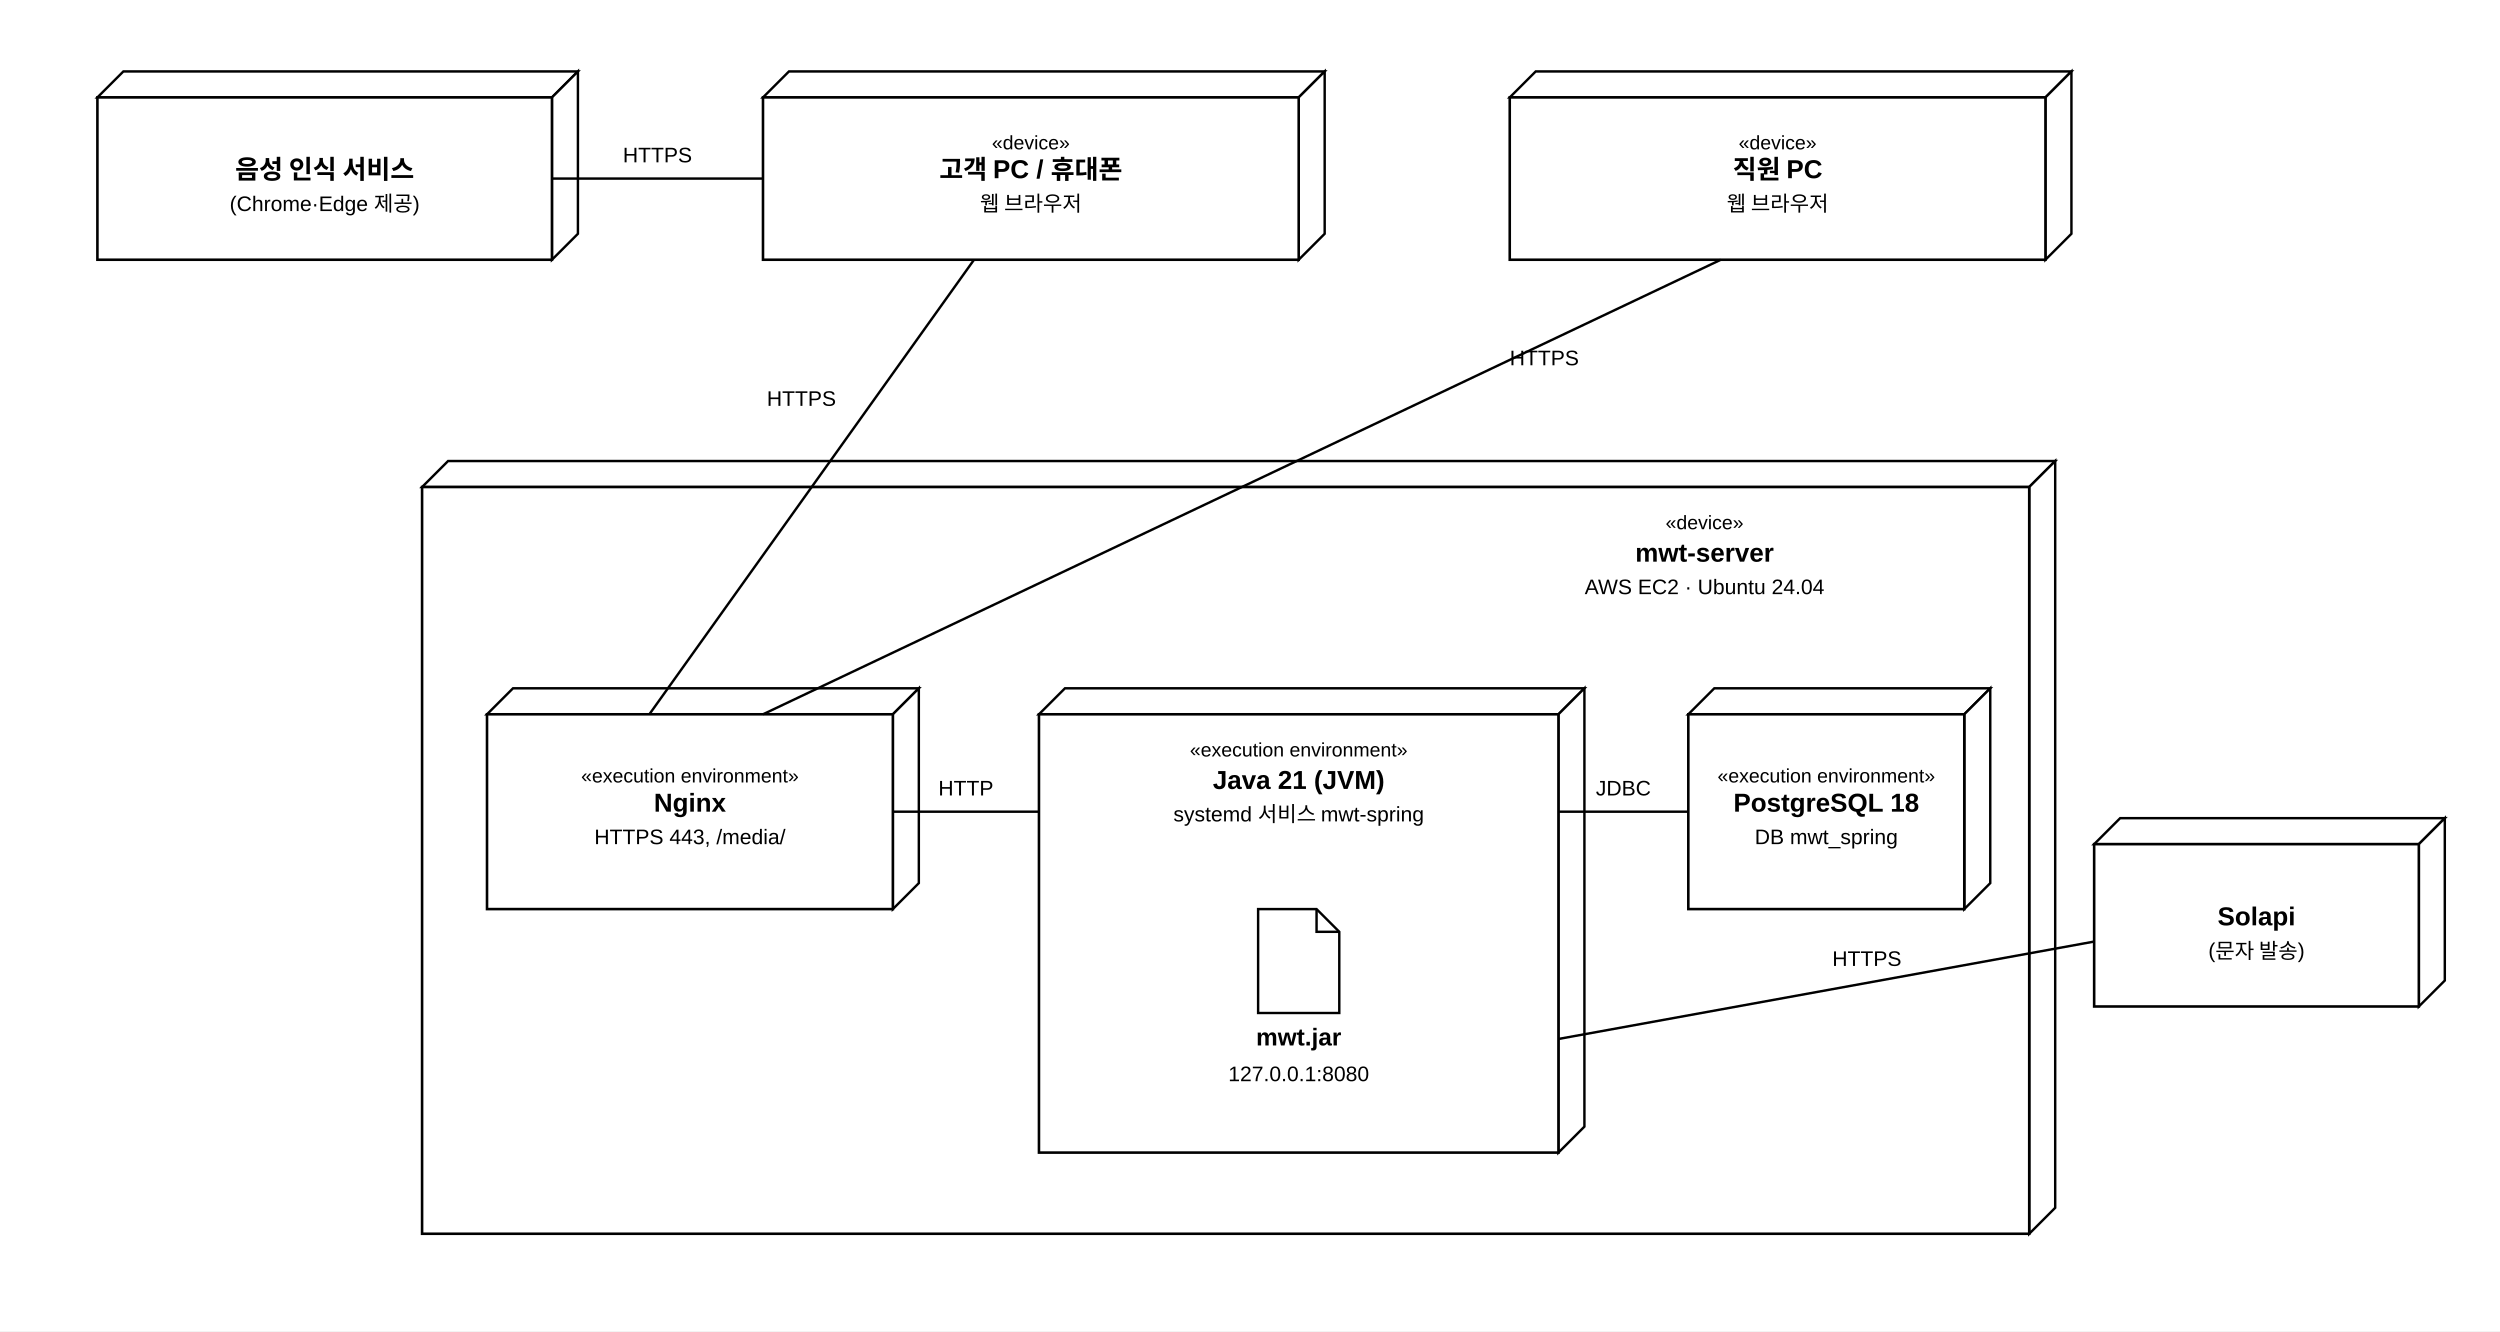
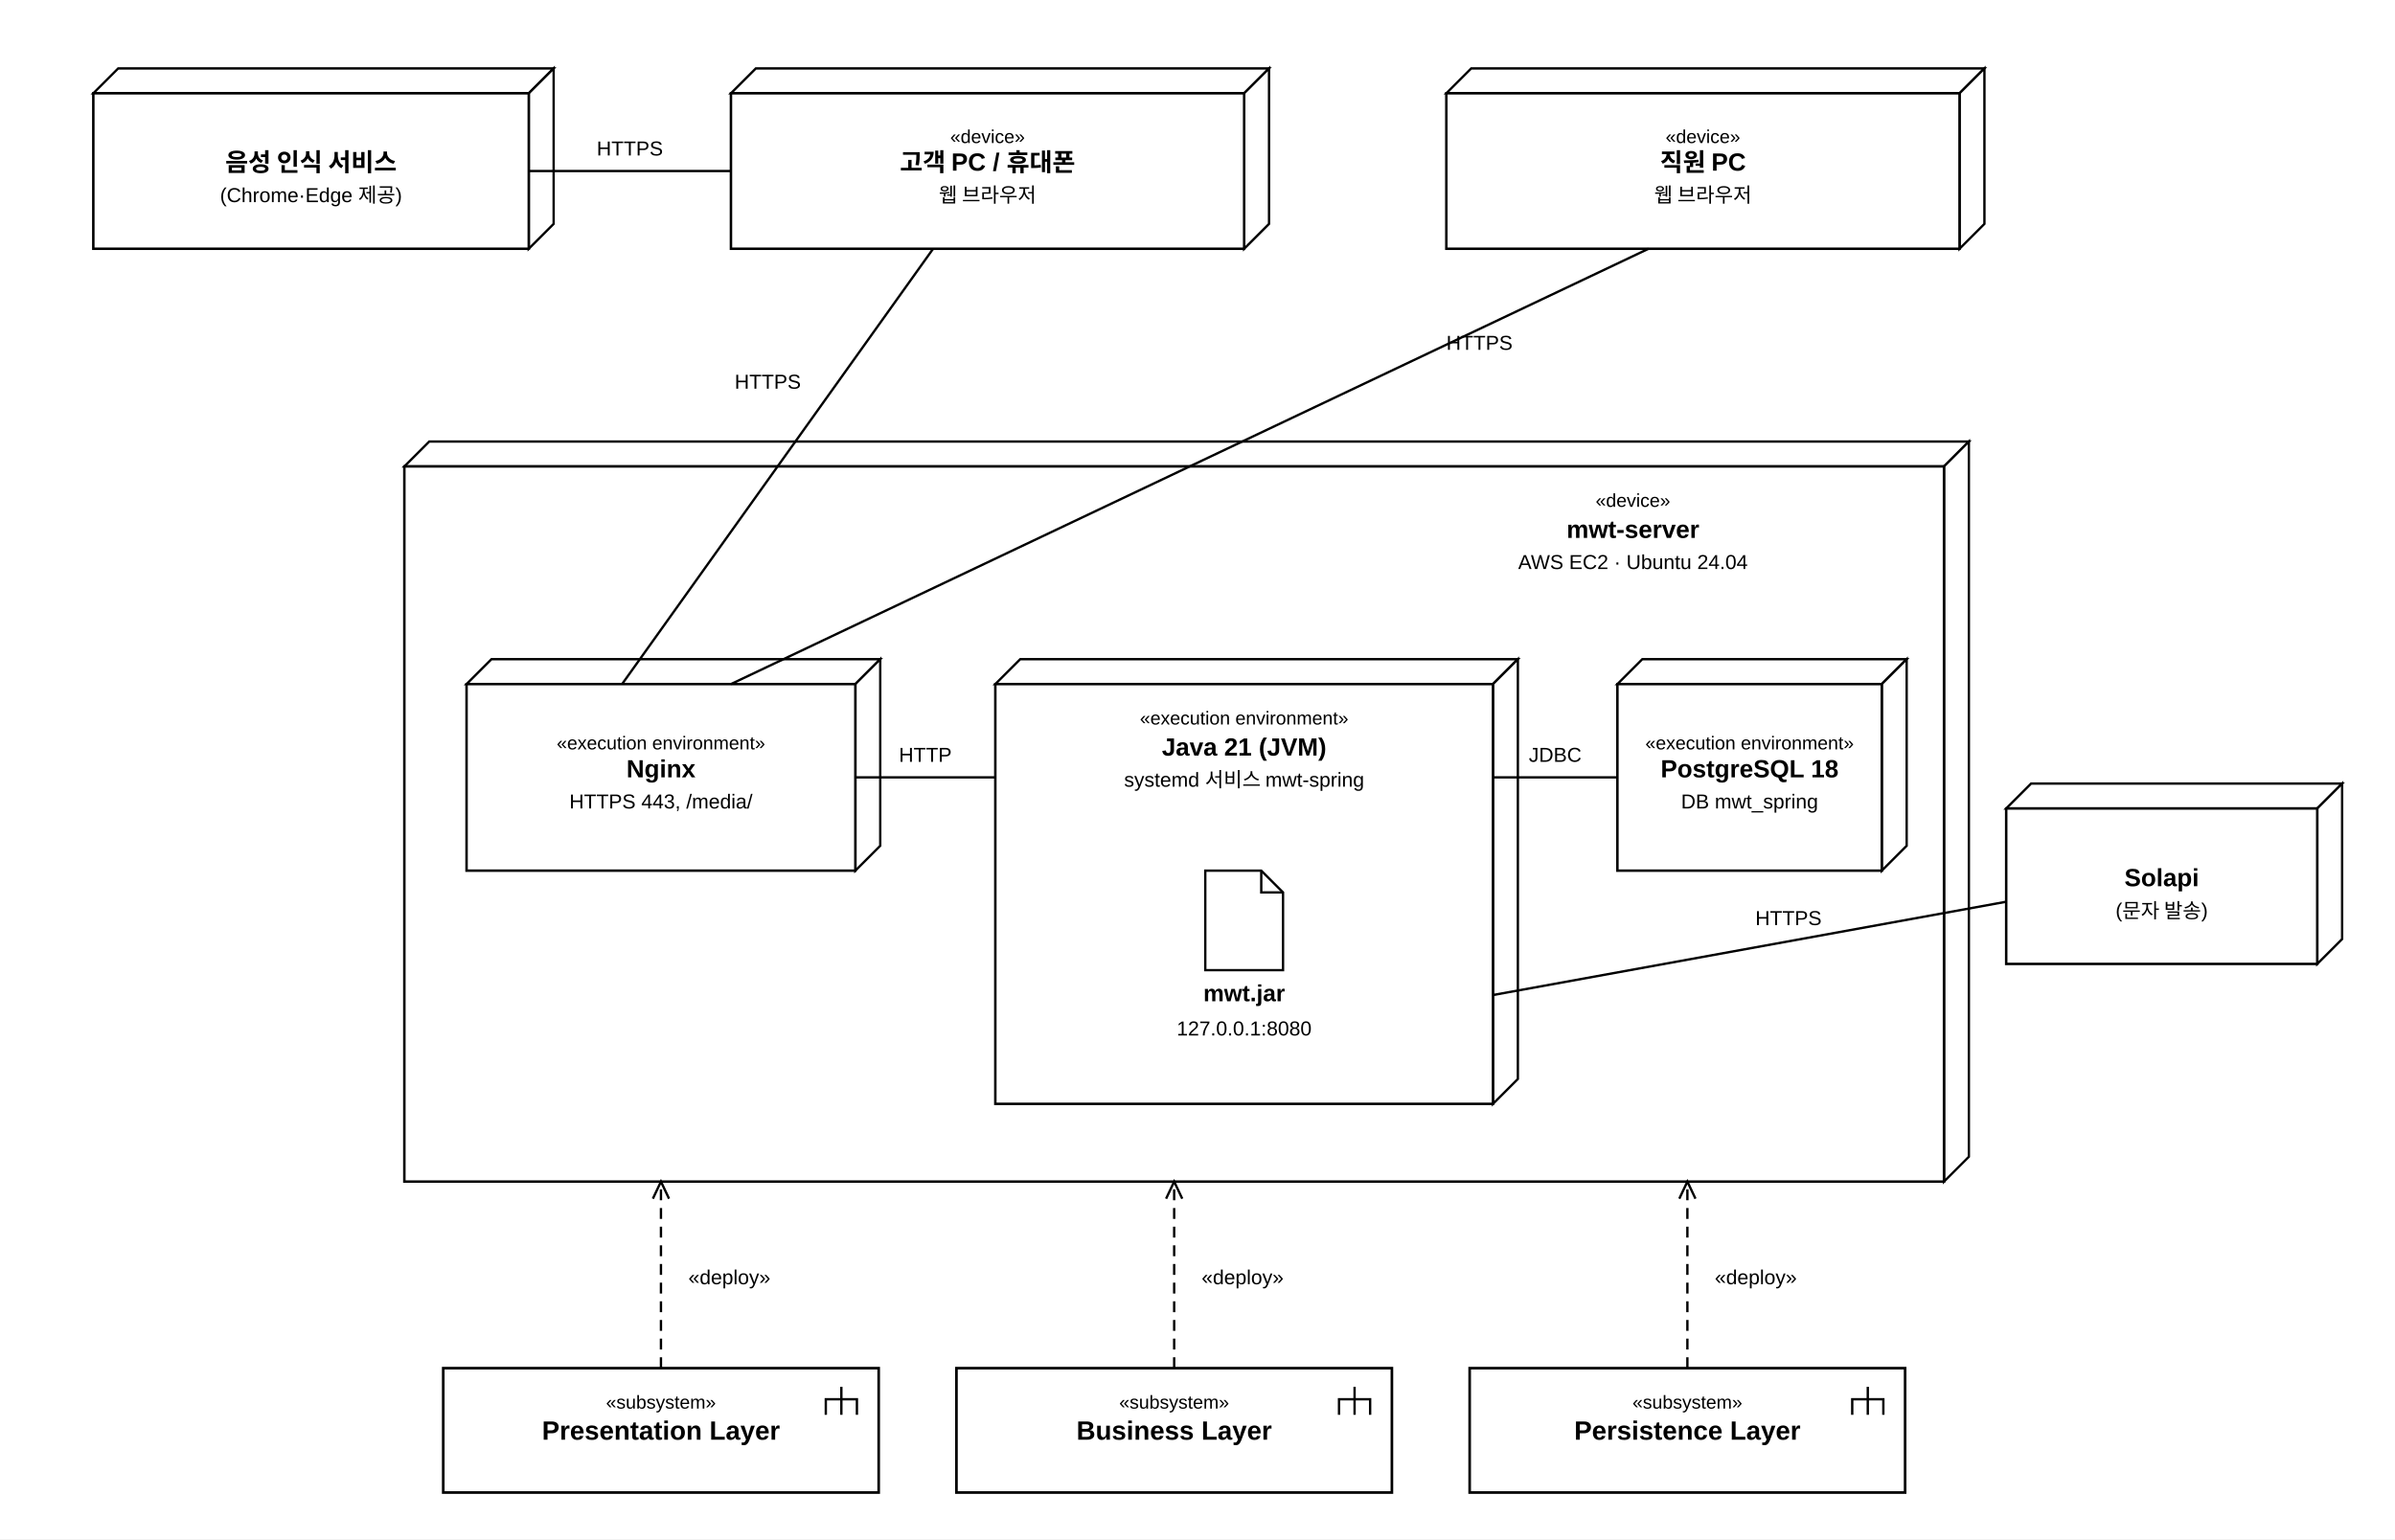
- <svg xmlns="http://www.w3.org/2000/svg" width="1540" height="820" viewBox="0 0 1540 820" font-family="Arial,'Malgun Gothic','맑은 고딕',sans-serif">
+ <svg xmlns="http://www.w3.org/2000/svg" width="1540" height="990" viewBox="0 0 1540 990" font-family="Arial,'Malgun Gothic','맑은 고딕',sans-serif">
  <rect width="100%" height="100%" fill="#fff" />
  <path d="M60,60 L76,44 L356,44 L340,60 Z" fill="#fff" stroke="#000" stroke-width="1.5" />
  <path d="M340,60 L356,44 L356,144 L340,160 Z" fill="#fff" stroke="#000" stroke-width="1.5" />
  <rect x="60" y="60" width="280" height="100" fill="#fff" stroke="#000" stroke-width="1.6" />
  <text x="200.0" y="110.0" font-size="16" text-anchor="middle" fill="#000" font-weight="bold">음성 인식 서비스</text>
  <text x="200.0" y="130.0" font-size="13" text-anchor="middle" fill="#000">(Chrome·Edge 제공)</text>
  <path d="M470,60 L486,44 L816,44 L800,60 Z" fill="#fff" stroke="#000" stroke-width="1.5" />
  <path d="M800,60 L816,44 L816,144 L800,160 Z" fill="#fff" stroke="#000" stroke-width="1.5" />
  <rect x="470" y="60" width="330" height="100" fill="#fff" stroke="#000" stroke-width="1.6" />
  <text x="635.0" y="92.0" font-size="12" text-anchor="middle" fill="#000">«device»</text>
  <text x="635.0" y="110.0" font-size="16" text-anchor="middle" fill="#000" font-weight="bold">고객 PC / 휴대폰</text>
  <text x="635.0" y="130.0" font-size="13" text-anchor="middle" fill="#000">웹 브라우저</text>
  <path d="M930,60 L946,44 L1276,44 L1260,60 Z" fill="#fff" stroke="#000" stroke-width="1.5" />
  <path d="M1260,60 L1276,44 L1276,144 L1260,160 Z" fill="#fff" stroke="#000" stroke-width="1.5" />
  <rect x="930" y="60" width="330" height="100" fill="#fff" stroke="#000" stroke-width="1.6" />
  <text x="1095.0" y="92.0" font-size="12" text-anchor="middle" fill="#000">«device»</text>
  <text x="1095.0" y="110.0" font-size="16" text-anchor="middle" fill="#000" font-weight="bold">직원 PC</text>
  <text x="1095.0" y="130.0" font-size="13" text-anchor="middle" fill="#000">웹 브라우저</text>
  <path d="M1290,520 L1306,504 L1506,504 L1490,520 Z" fill="#fff" stroke="#000" stroke-width="1.5" />
  <path d="M1490,520 L1506,504 L1506,604 L1490,620 Z" fill="#fff" stroke="#000" stroke-width="1.5" />
  <rect x="1290" y="520" width="200" height="100" fill="#fff" stroke="#000" stroke-width="1.6" />
  <text x="1390.0" y="570.0" font-size="16" text-anchor="middle" fill="#000" font-weight="bold">Solapi</text>
  <text x="1390.0" y="590.0" font-size="13" text-anchor="middle" fill="#000">(문자 발송)</text>
  <path d="M260,300 L276,284 L1266,284 L1250,300 Z" fill="#fff" stroke="#000" stroke-width="1.5" />
  <path d="M1250,300 L1266,284 L1266,744 L1250,760 Z" fill="#fff" stroke="#000" stroke-width="1.5" />
  <rect x="260" y="300" width="990" height="460" fill="#fff" stroke="#000" stroke-width="1.6" />
  <text x="1050.0" y="326.0" font-size="12" text-anchor="middle" fill="#000">«device»</text>
  <text x="1050.0" y="346.0" font-size="16" text-anchor="middle" fill="#000" font-weight="bold">mwt-server</text>
  <text x="1050.0" y="366.0" font-size="13" text-anchor="middle" fill="#000">AWS EC2 · Ubuntu 24.04</text>
  <path d="M300,440 L316,424 L566,424 L550,440 Z" fill="#fff" stroke="#000" stroke-width="1.5" />
  <path d="M550,440 L566,424 L566,544 L550,560 Z" fill="#fff" stroke="#000" stroke-width="1.5" />
  <rect x="300" y="440" width="250" height="120" fill="#fff" stroke="#000" stroke-width="1.6" />
  <text x="425.0" y="482.0" font-size="12" text-anchor="middle" fill="#000">«execution environment»</text>
  <text x="425.0" y="500.0" font-size="16" text-anchor="middle" fill="#000" font-weight="bold">Nginx</text>
  <text x="425.0" y="520.0" font-size="13" text-anchor="middle" fill="#000">HTTPS 443, /media/</text>
  <path d="M640,440 L656,424 L976,424 L960,440 Z" fill="#fff" stroke="#000" stroke-width="1.5" />
  <path d="M960,440 L976,424 L976,694 L960,710 Z" fill="#fff" stroke="#000" stroke-width="1.5" />
  <rect x="640" y="440" width="320" height="270" fill="#fff" stroke="#000" stroke-width="1.6" />
  <text x="800.0" y="466.0" font-size="12" text-anchor="middle" fill="#000">«execution environment»</text>
  <text x="800.0" y="486.0" font-size="16" text-anchor="middle" fill="#000" font-weight="bold">Java 21 (JVM)</text>
  <text x="800.0" y="506.0" font-size="13" text-anchor="middle" fill="#000">systemd 서비스 mwt-spring</text>
  <path d="M1040,440 L1056,424 L1226,424 L1210,440 Z" fill="#fff" stroke="#000" stroke-width="1.5" />
  <path d="M1210,440 L1226,424 L1226,544 L1210,560 Z" fill="#fff" stroke="#000" stroke-width="1.5" />
  <rect x="1040" y="440" width="170" height="120" fill="#fff" stroke="#000" stroke-width="1.6" />
  <text x="1125.0" y="482.0" font-size="12" text-anchor="middle" fill="#000">«execution environment»</text>
  <text x="1125.0" y="500.0" font-size="16" text-anchor="middle" fill="#000" font-weight="bold">PostgreSQL 18</text>
  <text x="1125.0" y="520.0" font-size="13" text-anchor="middle" fill="#000">DB mwt_spring</text>
  <path d="M775.0,560 L811.0,560 L825.0,574 L825.0,624 L775.0,624 Z" fill="#fff" stroke="#000" stroke-width="1.5" />
  <path d="M811.0,560 L811.0,574 L825.0,574" fill="none" stroke="#000" stroke-width="1.5" />
  <text x="800.0" y="644.0" font-size="15" text-anchor="middle" fill="#000" font-weight="bold">mwt.jar</text>
  <text x="800.0" y="666.0" font-size="13" text-anchor="middle" fill="#000">127.0.0.1:8080</text>
  <path d="M340.0,110.0 L470.0,110.0" fill="none" stroke="#000" stroke-width="1.5" />
  <text x="405.0" y="100.0" font-size="13" text-anchor="middle" fill="#000">HTTPS</text>
  <path d="M600.0,160.0 L400.0,440.0" fill="none" stroke="#000" stroke-width="1.5" />
  <text x="515.0" y="250.0" font-size="13" text-anchor="end" fill="#000">HTTPS</text>
  <path d="M1060.0,160.0 L470.0,440.0" fill="none" stroke="#000" stroke-width="1.5" />
  <text x="930.0" y="225.0" font-size="13" text-anchor="start" fill="#000">HTTPS</text>
  <path d="M550.0,500.0 L640.0,500.0" fill="none" stroke="#000" stroke-width="1.5" />
  <text x="595.0" y="490.0" font-size="13" text-anchor="middle" fill="#000">HTTP</text>
  <path d="M960.0,500.0 L1040.0,500.0" fill="none" stroke="#000" stroke-width="1.5" />
  <text x="1000.0" y="490.0" font-size="13" text-anchor="middle" fill="#000">JDBC</text>
  <path d="M960.0,640.0 L1290.0,580.0" fill="none" stroke="#000" stroke-width="1.5" />
  <text x="1150.0" y="595.0" font-size="13" text-anchor="middle" fill="#000">HTTPS</text>
+   <rect x="285" y="880" width="280" height="80" fill="#fff" stroke="#000" stroke-width="1.7" />
+   <text x="425.0" y="906.0" font-size="12" text-anchor="middle" fill="#000">«subsystem»</text>
+   <text x="425.0" y="926.0" font-size="17" text-anchor="middle" fill="#000" font-weight="bold">Presentation Layer</text>
+   <path d="M541,892 L541,900 M531,910 L531,900 L551,900 L551,910 M541,900 L541,910" fill="none" stroke="#000" stroke-width="1.5" />
+   <path d="M425.0,880.0 L425.0,760.0" fill="none" stroke="#000" stroke-width="1.5" stroke-dasharray="7 5" />
+   <path d="M419.8,771.0 L425.0,760.0 L430.2,771.0" fill="none" stroke="#000" stroke-width="1.5" />
+   <text x="469.0" y="826.0" font-size="13" text-anchor="middle" fill="#000">«deploy»</text>
+   <rect x="615" y="880" width="280" height="80" fill="#fff" stroke="#000" stroke-width="1.7" />
+   <text x="755.0" y="906.0" font-size="12" text-anchor="middle" fill="#000">«subsystem»</text>
+   <text x="755.0" y="926.0" font-size="17" text-anchor="middle" fill="#000" font-weight="bold">Business Layer</text>
+   <path d="M871,892 L871,900 M861,910 L861,900 L881,900 L881,910 M871,900 L871,910" fill="none" stroke="#000" stroke-width="1.5" />
+   <path d="M755.0,880.0 L755.0,760.0" fill="none" stroke="#000" stroke-width="1.5" stroke-dasharray="7 5" />
+   <path d="M749.8,771.0 L755.0,760.0 L760.2,771.0" fill="none" stroke="#000" stroke-width="1.5" />
+   <text x="799.0" y="826.0" font-size="13" text-anchor="middle" fill="#000">«deploy»</text>
+   <rect x="945" y="880" width="280" height="80" fill="#fff" stroke="#000" stroke-width="1.7" />
+   <text x="1085.0" y="906.0" font-size="12" text-anchor="middle" fill="#000">«subsystem»</text>
+   <text x="1085.0" y="926.0" font-size="17" text-anchor="middle" fill="#000" font-weight="bold">Persistence Layer</text>
+   <path d="M1201,892 L1201,900 M1191,910 L1191,900 L1211,900 L1211,910 M1201,900 L1201,910" fill="none" stroke="#000" stroke-width="1.5" />
+   <path d="M1085.0,880.0 L1085.0,760.0" fill="none" stroke="#000" stroke-width="1.5" stroke-dasharray="7 5" />
+   <path d="M1079.8,771.0 L1085.0,760.0 L1090.2,771.0" fill="none" stroke="#000" stroke-width="1.5" />
+   <text x="1129.0" y="826.0" font-size="13" text-anchor="middle" fill="#000">«deploy»</text>
</svg>
